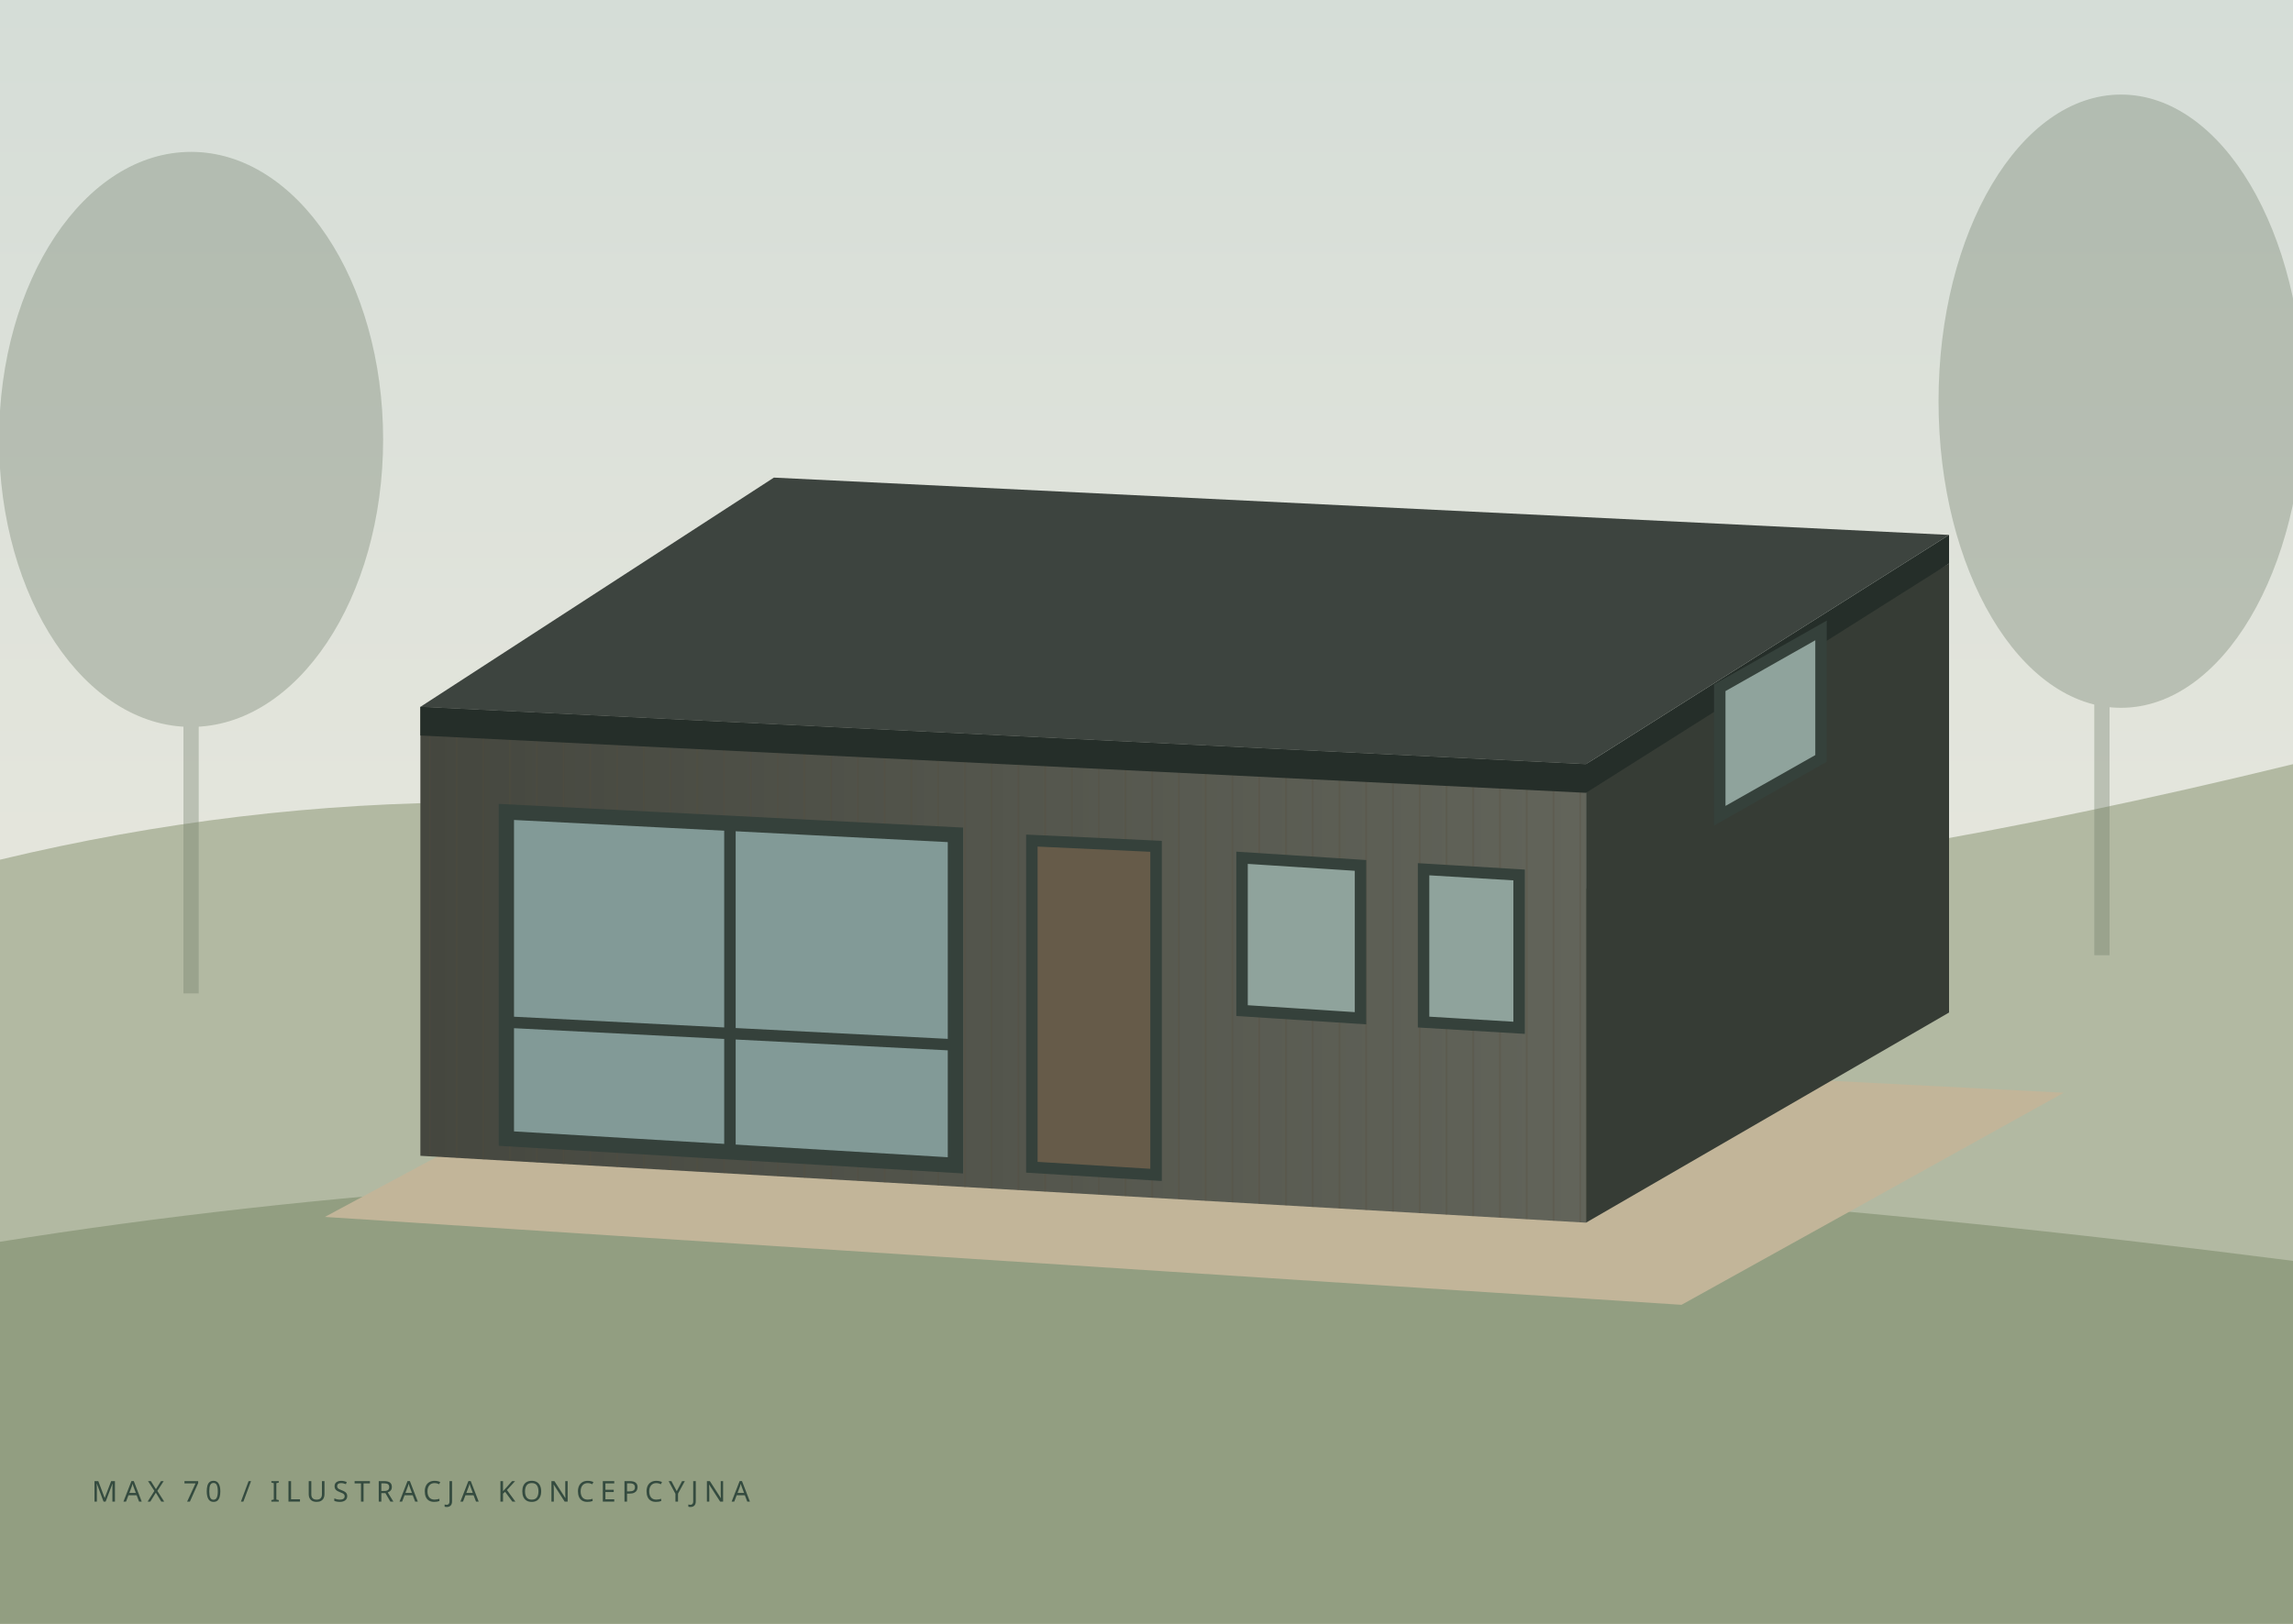
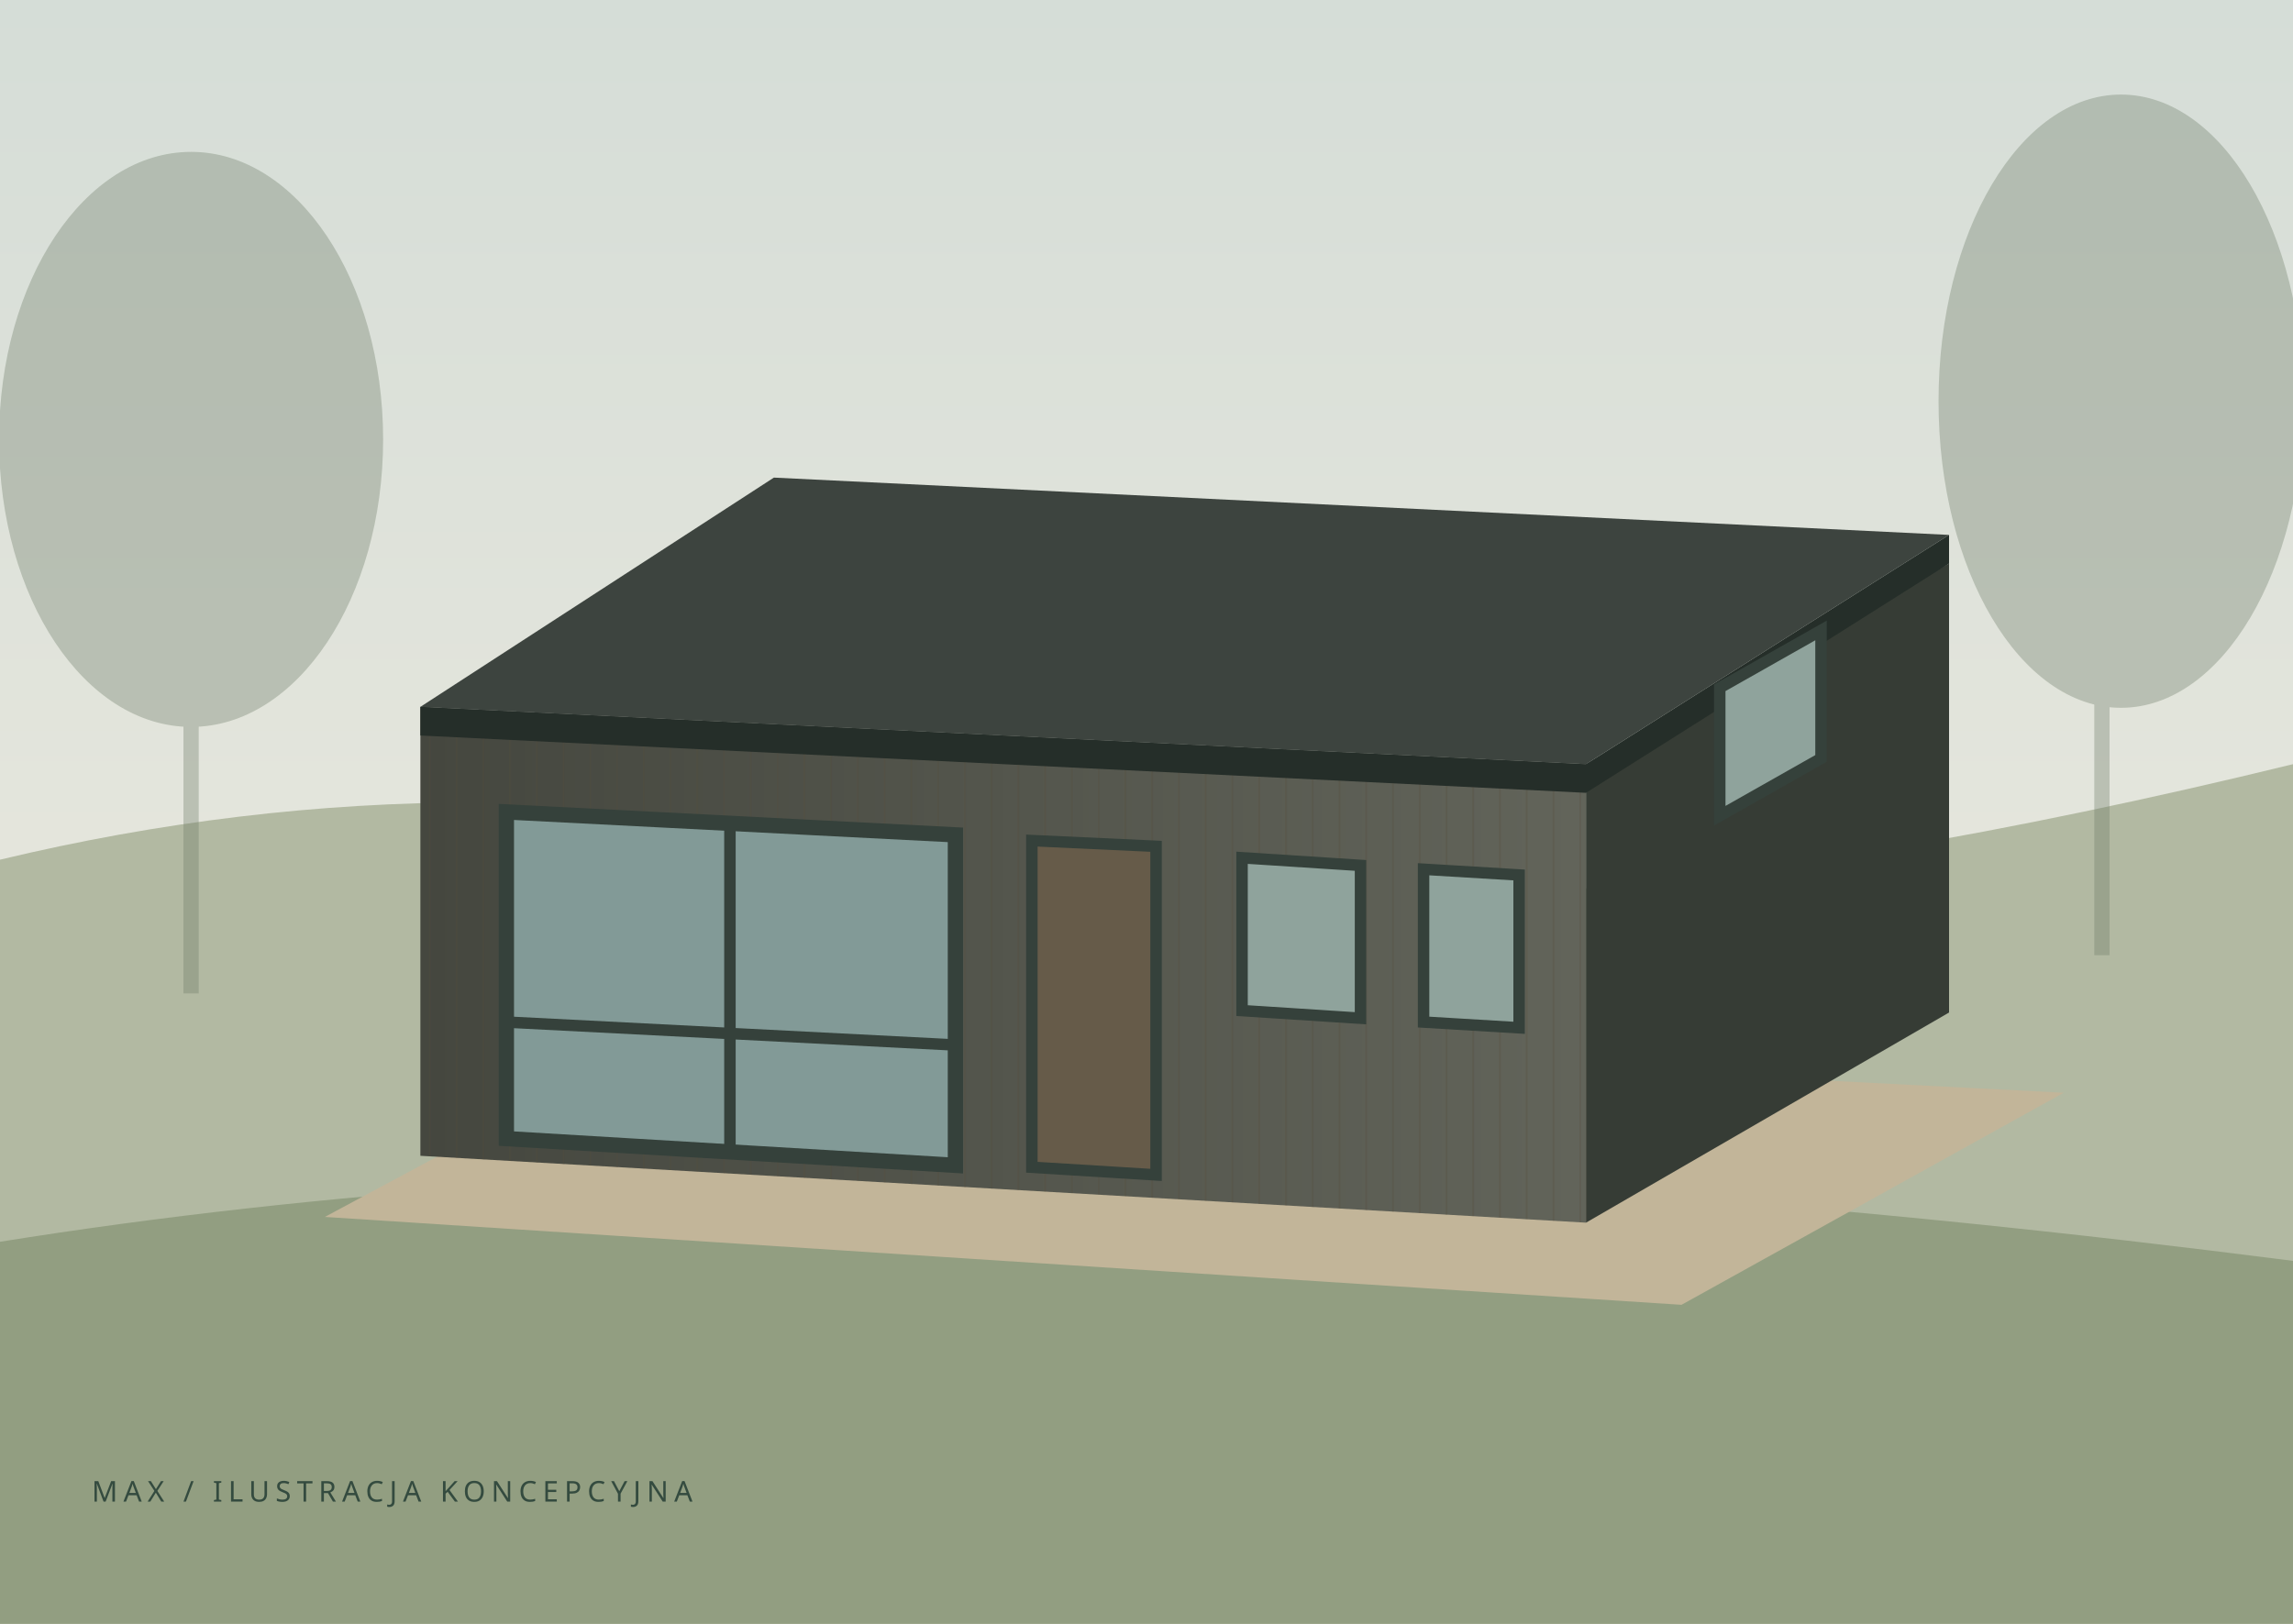
<svg xmlns="http://www.w3.org/2000/svg" viewBox="0 0 1200 850">
  <defs>
    <linearGradient id="sky" x2="0" y2="1">
      <stop stop-color="#d5ddd7" />
      <stop offset="1" stop-color="#f2ede1" />
    </linearGradient>
    <linearGradient id="wood">
      <stop stop-color="#45473f" />
      <stop offset="1" stop-color="#62645a" />
    </linearGradient>
    <pattern id="lines" width="14" height="14" patternUnits="userSpaceOnUse">
      <path d="M1 0V14" stroke="#554d3a" opacity=".25" />
    </pattern>
  </defs>
  <rect width="1200" height="850" fill="url(#sky)" />
  <path d="M0 450Q250 390 500 450T1200 400V850H0Z" fill="#b2b9a2" />
  <path d="M0 650Q500 570 1200 660V850H0Z" fill="#929e81" />
  <g opacity=".35" stroke="#6c7b66" fill="#6c7b66">
    <path d="M100 520V160M1100 500V120" stroke-width="8" />
    <ellipse cx="100" cy="230" rx="100" ry="150" />
    <ellipse cx="1110" cy="210" rx="95" ry="160" />
  </g>
  <g>
    <path d="M170 637L880 683 1080 572 360 535Z" fill="#c2b599" />
    <path d="M220 370L830 400 830 640 220 605Z" fill="url(#wood)" />
    <path d="M220 370L830 400 830 640 220 605Z" fill="url(#lines)" />
    <path d="M830 400L1020 295 1020 530 830 640Z" fill="#363c35" />
    <path d="M220 370L405 250 1020 280 830 400Z" fill="#3d443f" />
    <path d="M830 400L1020 280 1020 295 830 415 220 385 220 370Z" fill="#252e29" />
    <path d="M265 425L500 437 500 610 265 596Z" fill="#829a97" stroke="#35413b" stroke-width="8" />
    <path d="M382 432V602M265 535L500 547" stroke="#35413b" stroke-width="6" />
    <path d="M540 440L605 443 605 615 540 611Z" fill="#665b49" stroke="#35413b" stroke-width="6" />
    <path d="M650 449L712 453 712 533 650 529ZM745 455L795 458 795 538 745 535Z" fill="#8fa39c" stroke="#35413b" stroke-width="6" />
    <path d="M900 360L953 330 953 397 900 427Z" fill="#8fa39c" stroke="#35413b" stroke-width="6" />
  </g>
-   <text x="48" y="786" fill="#344b3f" font-family="sans-serif" font-size="15" letter-spacing="3">MAX 70 / ILUSTRACJA KONCEPCYJNA</text>
+   <text x="48" y="786" fill="#344b3f" font-family="sans-serif" font-size="15" letter-spacing="3">MAX / ILUSTRACJA KONCEPCYJNA</text>
</svg>
